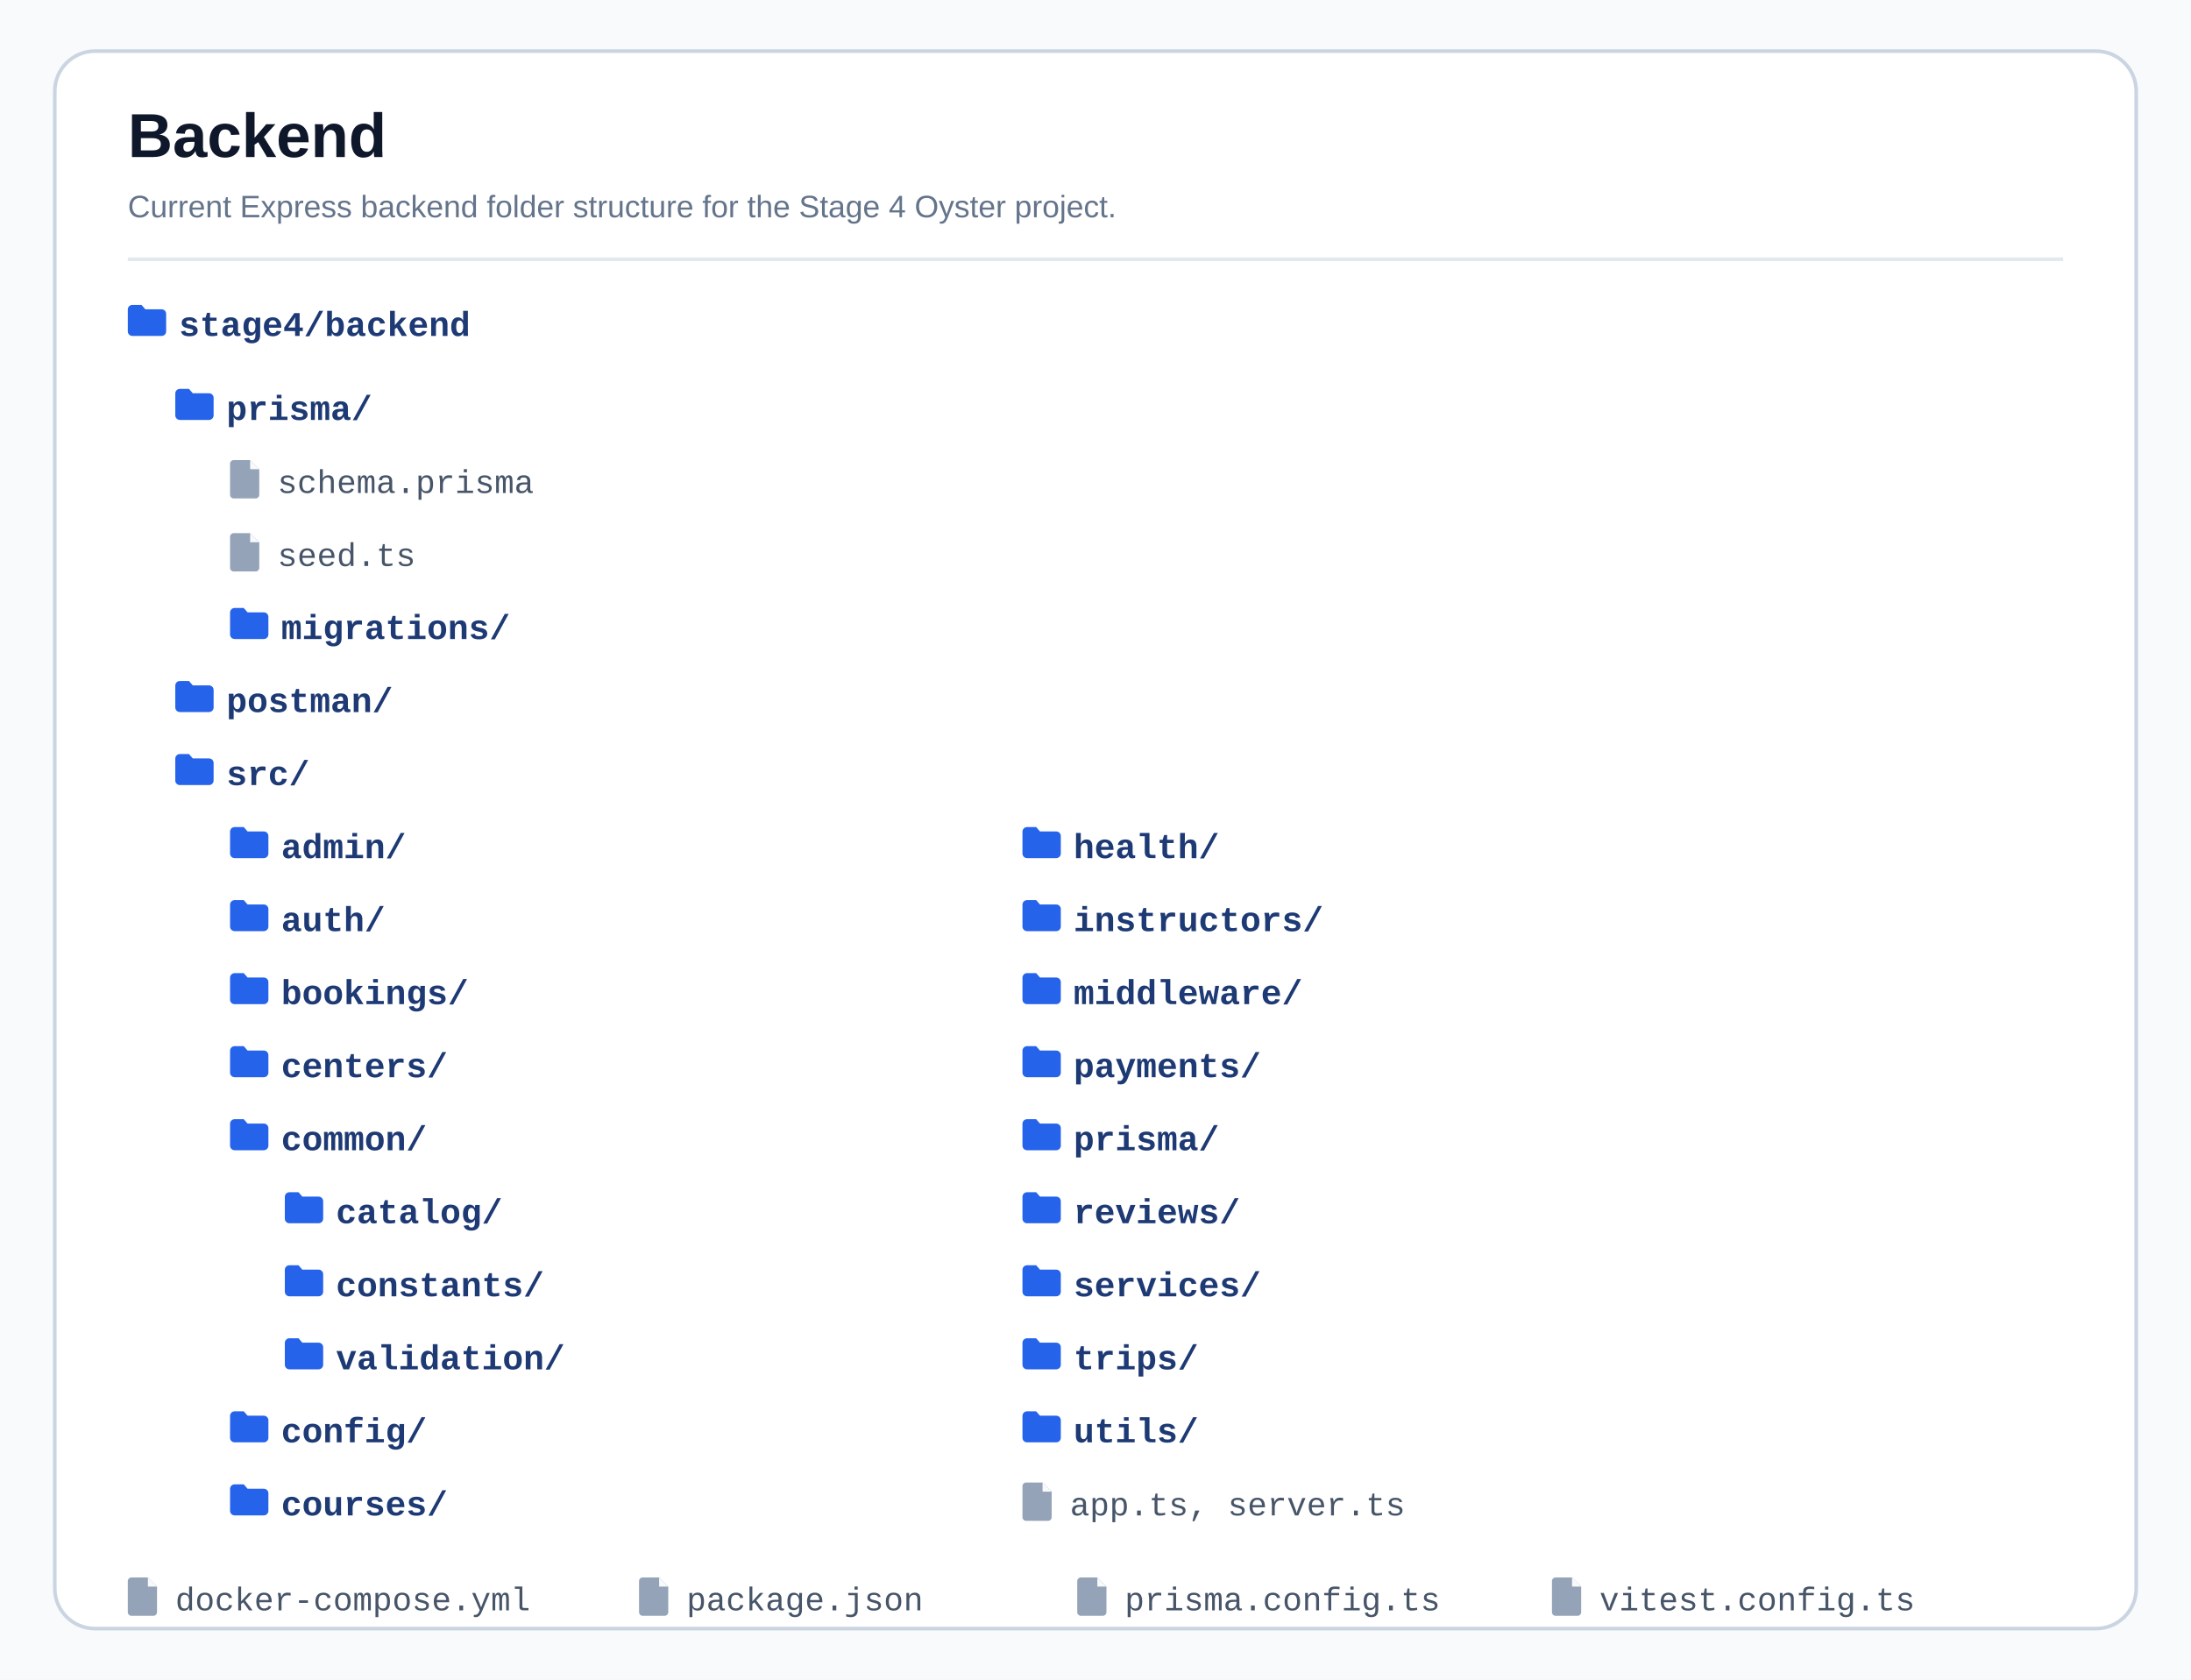
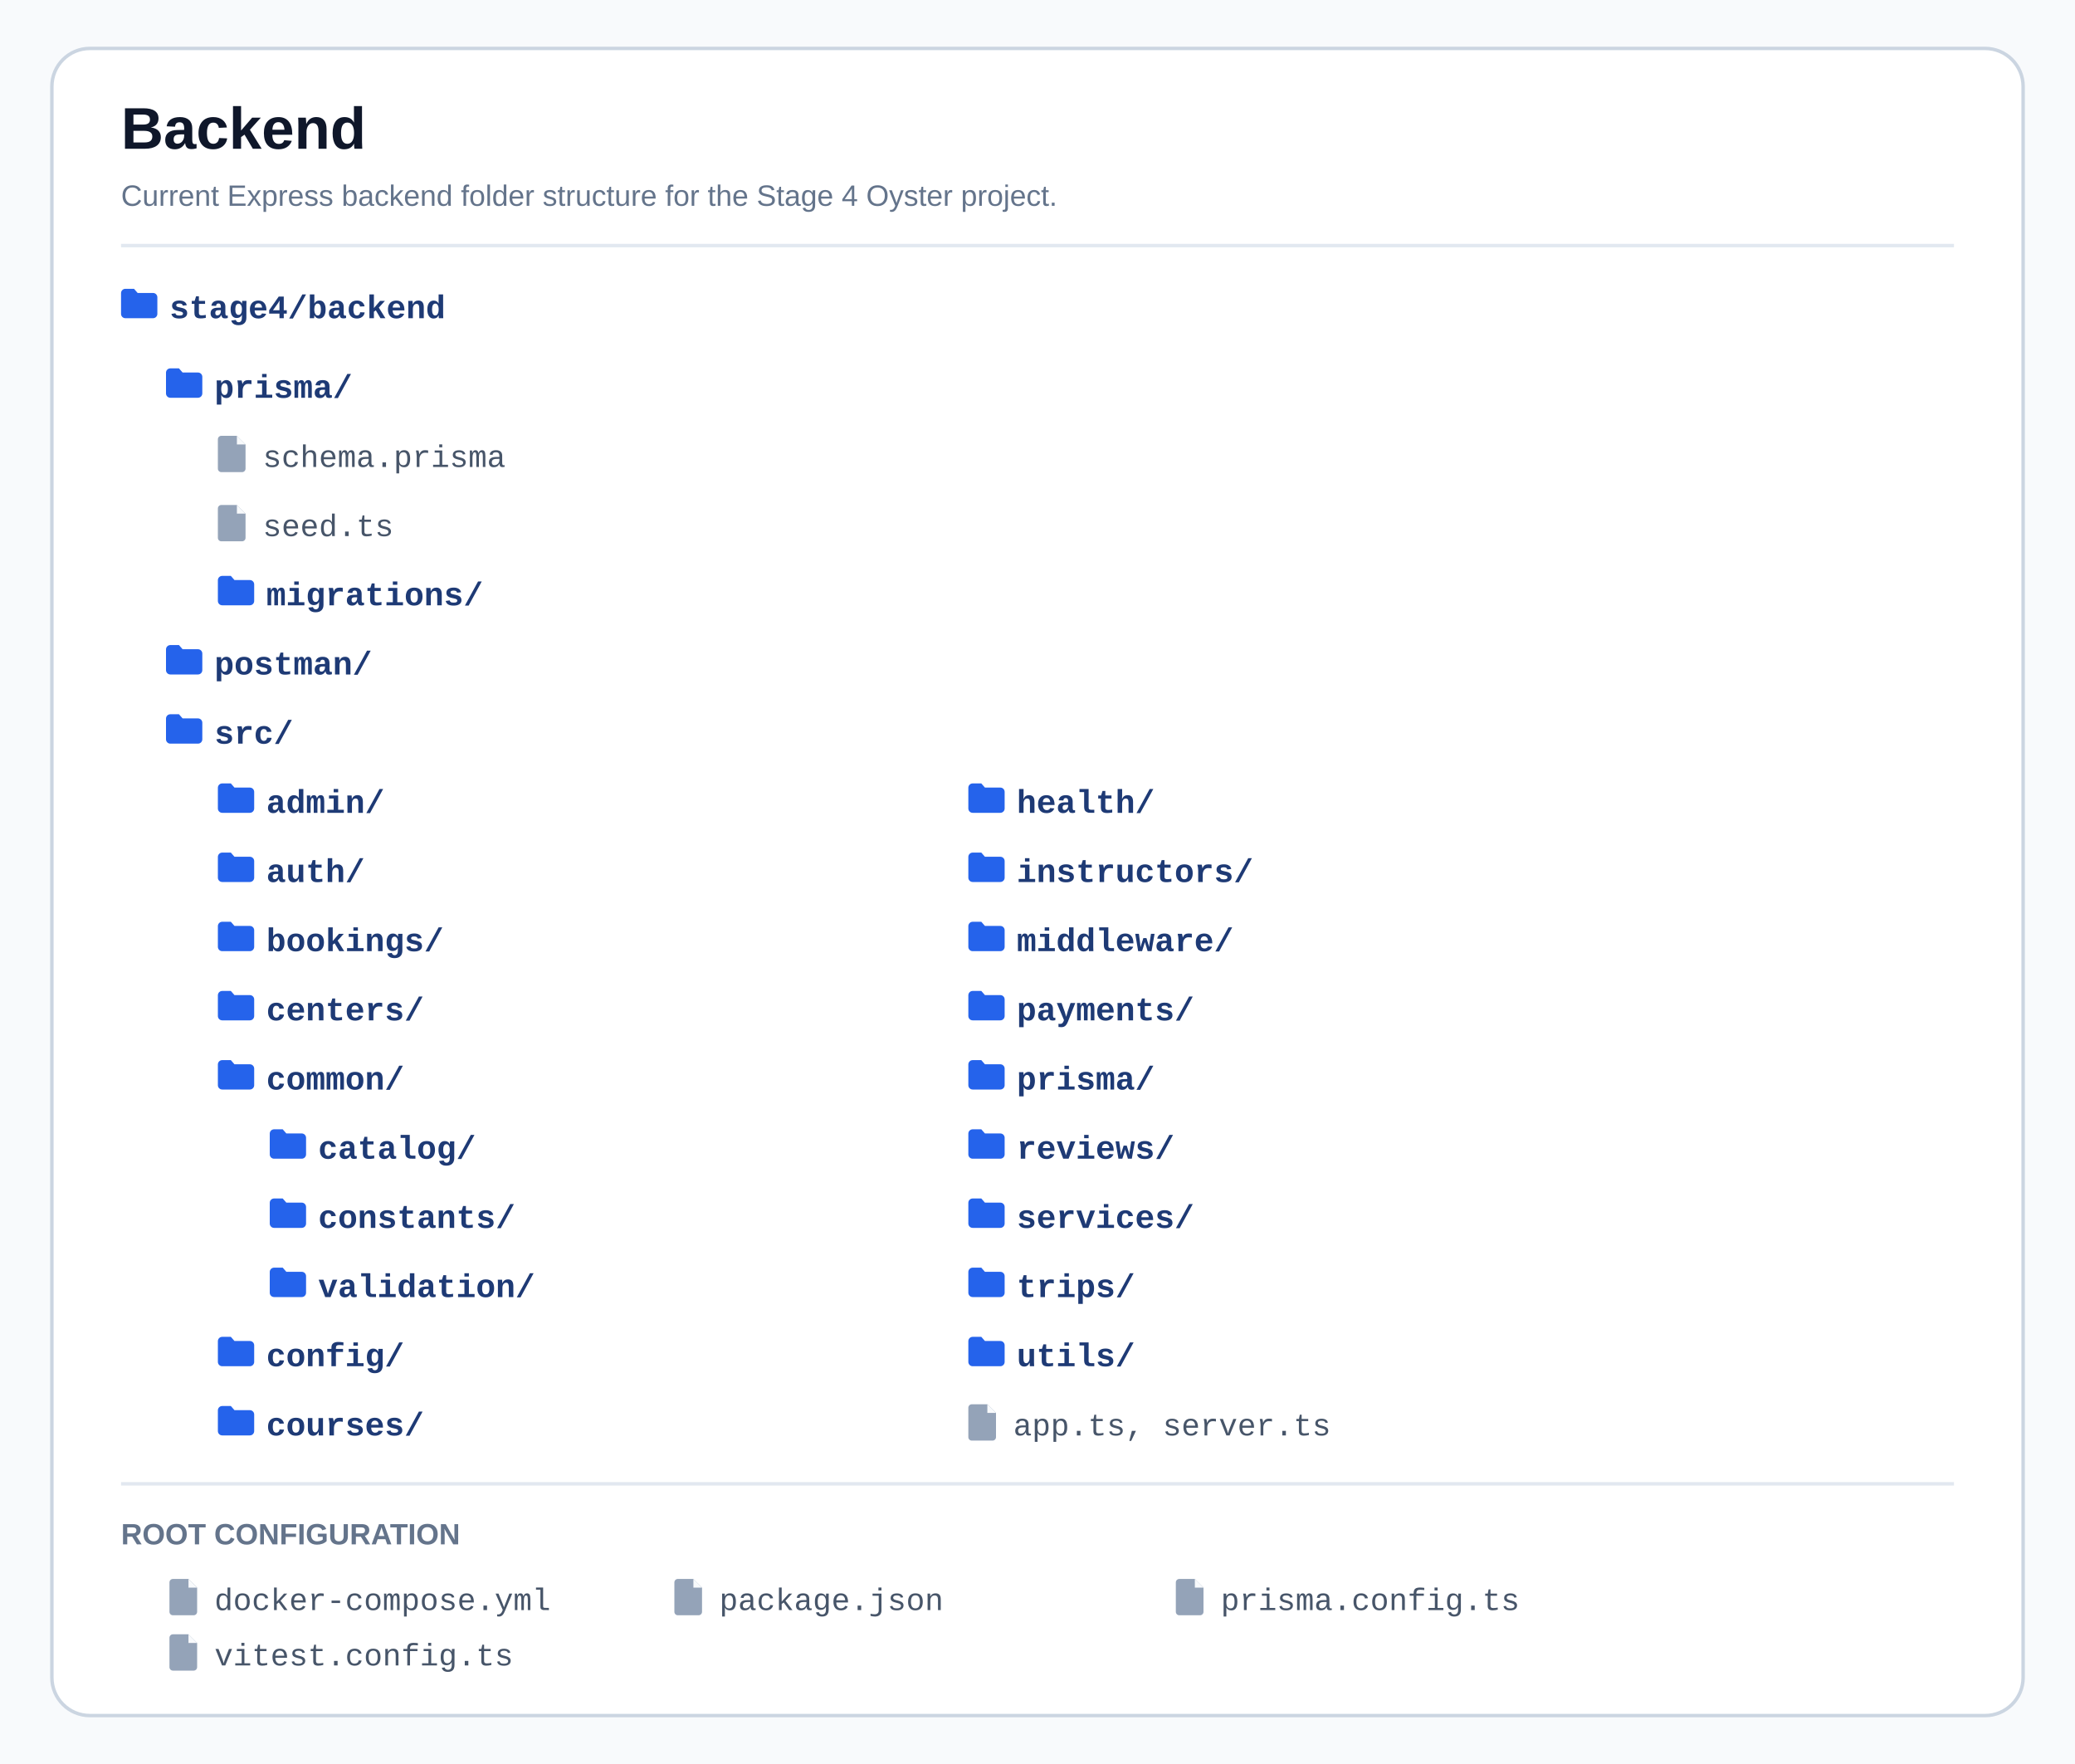
- <svg xmlns="http://www.w3.org/2000/svg" width="1200" height="920" viewBox="0 0 1200 920" role="img" aria-labelledby="title desc">
+ <svg xmlns="http://www.w3.org/2000/svg" width="1200" height="1020" viewBox="0 0 1200 1020" role="img" aria-labelledby="title desc">
  <defs>
    <g id="folder">
      <path fill="#2563eb" d="M0 3.5A2.5 2.5 0 0 1 2.5 1h5l2.1 2.4h8.9A2.5 2.5 0 0 1 21 5.9v9.6A2.5 2.5 0 0 1 18.5 18h-16A2.5 2.5 0 0 1 0 15.5z" />
    </g>
    <g id="file">
      <path fill="#94a3b8" d="M2 0h9l5 5v14a2 2 0 0 1-2 2H2a2 2 0 0 1-2-2V2a2 2 0 0 1 2-2z" />
      <path fill="#f8fafc" d="M11 0v5h5z" />
    </g>
  </defs>
-   <rect width="1200" height="920" fill="#f8fafc" />
-   <rect x="30" y="28" width="1140" height="864" rx="22" fill="#fff" stroke="#cbd5e1" stroke-width="2" />
+   <rect width="1200" height="1020" fill="#f8fafc" />
+   <rect x="30" y="28" width="1140" height="964" rx="22" fill="#fff" stroke="#cbd5e1" stroke-width="2" />
  <text x="70" y="86" font-family="Segoe UI, Arial, sans-serif" font-size="34" font-weight="700" fill="#0f172a">Backend</text>
  <text x="70" y="119" font-family="Segoe UI, Arial, sans-serif" font-size="17" fill="#64748b">Current Express backend folder structure for the Stage 4 Oyster project.</text>
  <line x1="70" y1="142" x2="1130" y2="142" stroke="#e2e8f0" stroke-width="2" />
  <g font-family="Consolas, 'Courier New', monospace" font-size="19" font-weight="600" fill="#1e3a75">
    <use href="#folder" x="70" y="166" />
    <text x="98" y="184">stage4/backend</text>
    <use href="#folder" x="96" y="212" />
    <text x="124" y="230">prisma/</text>
    <use href="#folder" x="126" y="332" />
    <text x="154" y="350">migrations/</text>
    <use href="#folder" x="96" y="372" />
    <text x="124" y="390">postman/</text>
    <use href="#folder" x="96" y="412" />
    <text x="124" y="430">src/</text>
    <use href="#folder" x="126" y="452" />
    <text x="154" y="470">admin/</text>
    <use href="#folder" x="126" y="492" />
    <text x="154" y="510">auth/</text>
    <use href="#folder" x="126" y="532" />
    <text x="154" y="550">bookings/</text>
    <use href="#folder" x="126" y="572" />
    <text x="154" y="590">centers/</text>
    <use href="#folder" x="126" y="612" />
    <text x="154" y="630">common/</text>
    <use href="#folder" x="156" y="652" />
    <text x="184" y="670">catalog/</text>
    <use href="#folder" x="156" y="692" />
    <text x="184" y="710">constants/</text>
    <use href="#folder" x="156" y="732" />
    <text x="184" y="750">validation/</text>
    <use href="#folder" x="126" y="772" />
    <text x="154" y="790">config/</text>
    <use href="#folder" x="126" y="812" />
    <text x="154" y="830">courses/</text>
    <use href="#folder" x="560" y="452" />
    <text x="588" y="470">health/</text>
    <use href="#folder" x="560" y="492" />
    <text x="588" y="510">instructors/</text>
    <use href="#folder" x="560" y="532" />
    <text x="588" y="550">middleware/</text>
    <use href="#folder" x="560" y="572" />
    <text x="588" y="590">payments/</text>
    <use href="#folder" x="560" y="612" />
    <text x="588" y="630">prisma/</text>
    <use href="#folder" x="560" y="652" />
    <text x="588" y="670">reviews/</text>
    <use href="#folder" x="560" y="692" />
    <text x="588" y="710">services/</text>
    <use href="#folder" x="560" y="732" />
    <text x="588" y="750">trips/</text>
    <use href="#folder" x="560" y="772" />
    <text x="588" y="790">utils/</text>
  </g>
  <g font-family="Consolas, 'Courier New', monospace" font-size="18" fill="#475569">
    <use href="#file" x="126" y="252" />
    <text x="152" y="270">schema.prisma</text>
    <use href="#file" x="126" y="292" />
    <text x="152" y="310">seed.ts</text>
    <use href="#file" x="560" y="812" />
    <text x="586" y="830">app.ts, server.ts</text>
-     <use href="#file" x="70" y="864" />
-     <text x="96" y="882">docker-compose.yml</text>
-     <use href="#file" x="350" y="864" />
-     <text x="376" y="882">package.json</text>
-     <use href="#file" x="590" y="864" />
-     <text x="616" y="882">prisma.config.ts</text>
-     <use href="#file" x="850" y="864" />
-     <text x="876" y="882">vitest.config.ts</text>
+   </g>
+   <line x1="70" y1="858" x2="1130" y2="858" stroke="#e2e8f0" stroke-width="2" />
+   <text x="70" y="893" font-family="Segoe UI, Arial, sans-serif" font-size="17" font-weight="700" fill="#64748b">ROOT CONFIGURATION</text>
+   <g font-family="Consolas, 'Courier New', monospace" font-size="18" fill="#475569">
+     <use href="#file" x="98" y="913" />
+     <text x="124" y="931">docker-compose.yml</text>
+     <use href="#file" x="390" y="913" />
+     <text x="416" y="931">package.json</text>
+     <use href="#file" x="680" y="913" />
+     <text x="706" y="931">prisma.config.ts</text>
+     <use href="#file" x="98" y="945" />
+     <text x="124" y="963">vitest.config.ts</text>
  </g>
</svg>
